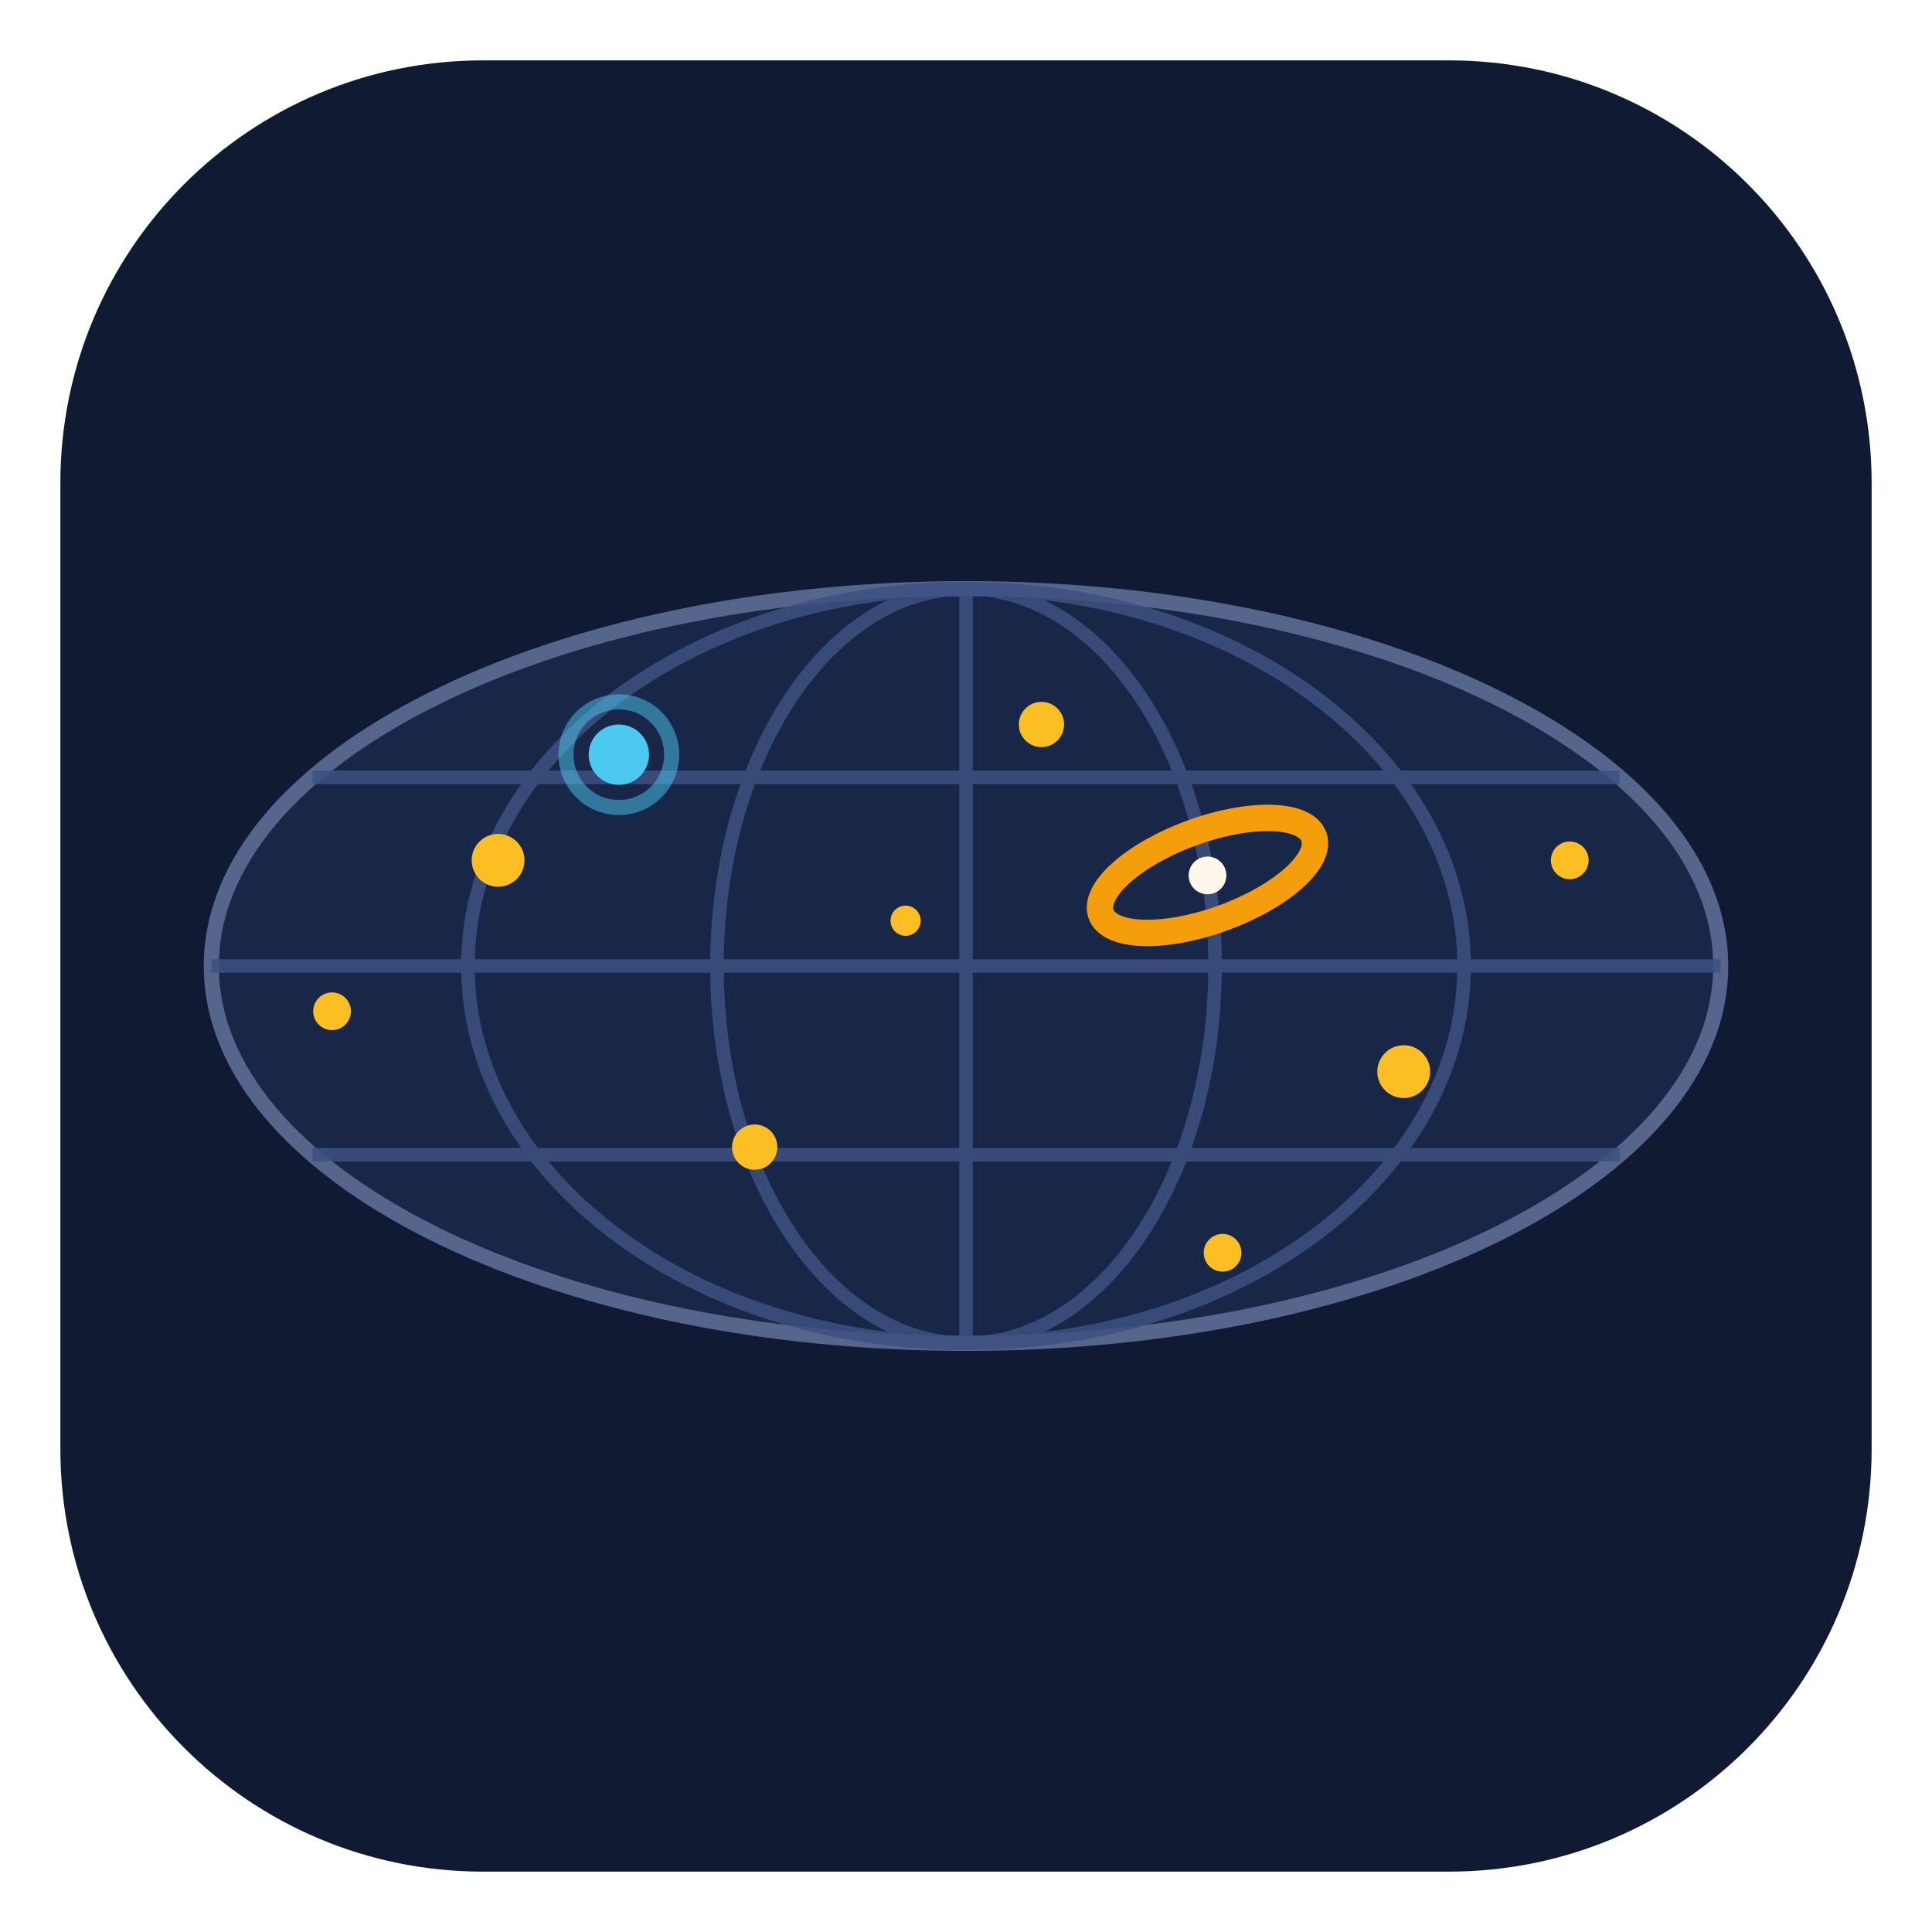
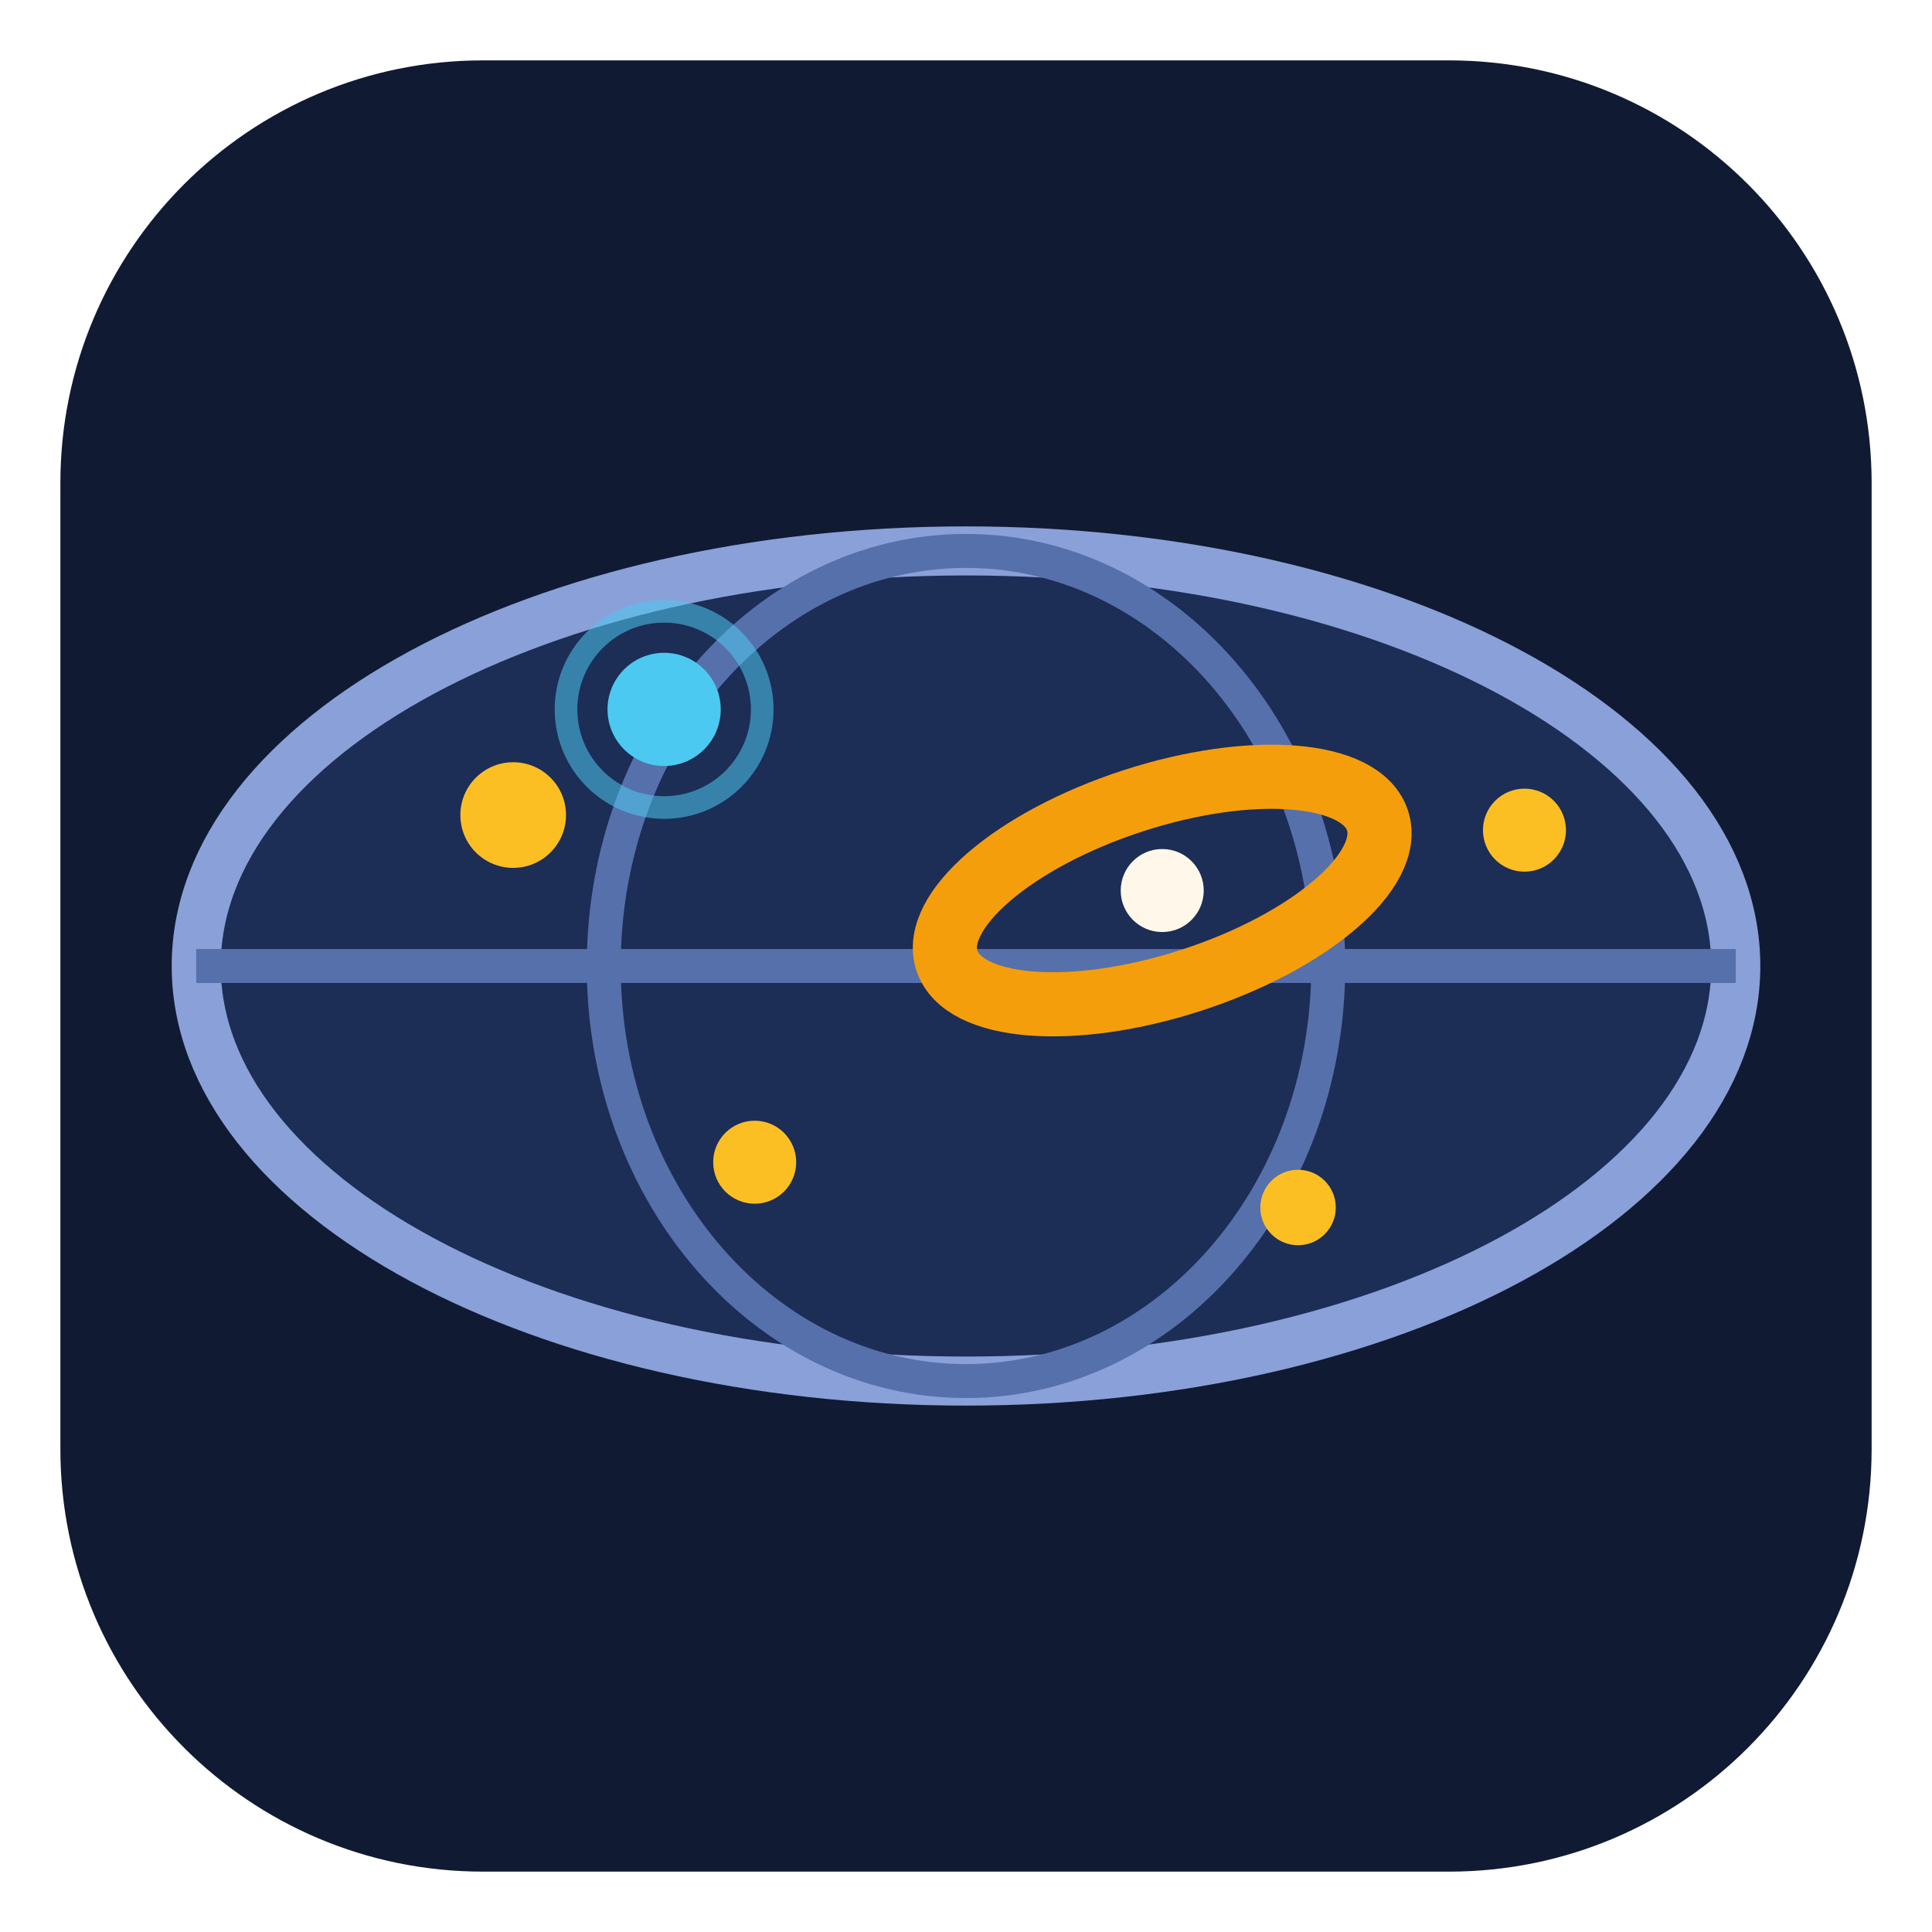
<svg xmlns="http://www.w3.org/2000/svg" viewBox="0 0 256 256">
  <rect x="8" y="8" width="240" height="240" rx="56" fill="#101a33" />
  <g transform="translate(128 128)">
-     <ellipse rx="100" ry="50" fill="#182648" stroke="#56658c" stroke-width="2" />
-     <g fill="none" stroke="#3d5080" stroke-width="1.8" opacity=".85">
-       <ellipse rx="66" ry="50" />
-       <ellipse rx="33" ry="50" />
-       <line x1="0" y1="-50" x2="0" y2="50" />
-       <line x1="-100" y1="0" x2="100" y2="0" />
-       <line x1="-86.6" y1="-25" x2="86.6" y2="-25" />
-       <line x1="-86.6" y1="25" x2="86.6" y2="25" />
+     <ellipse rx="102" ry="55" fill="#1c2d56" stroke="#8aa0d8" stroke-width="6.5" />
+     <g fill="none" stroke="#5670ab" stroke-width="4.5">
+       <ellipse rx="48" ry="55" />
+       <line x1="-102" y1="0" x2="102" y2="0" />
    </g>
    <g fill="#fbbf24">
-       <circle cx="-62" cy="-14" r="3.5" />
-       <circle cx="-28" cy="24" r="3" />
-       <circle cx="10" cy="-32" r="3" />
-       <circle cx="58" cy="14" r="3.5" />
-       <circle cx="80" cy="-14" r="2.5" />
-       <circle cx="-84" cy="6" r="2.5" />
-       <circle cx="34" cy="38" r="2.5" />
-       <circle cx="-8" cy="-6" r="2" />
+       <circle cx="-60" cy="-20" r="7" />
+       <circle cx="-28" cy="26" r="5.5" />
+       <circle cx="74" cy="-18" r="5.5" />
+       <circle cx="44" cy="32" r="5" />
    </g>
-     <g transform="translate(32 -12) rotate(-20)" fill="none">
-       <ellipse rx="15" ry="6" stroke="#f59e0b" stroke-width="3.5" />
+     <g transform="translate(26 -10) rotate(-18)" fill="none">
+       <ellipse rx="30" ry="12.5" stroke="#f59e0b" stroke-width="8.5" />
    </g>
-     <circle cx="32" cy="-12" r="2.5" fill="#fff8ea" />
-     <circle cx="-46" cy="-28" r="7" fill="none" stroke="#4cc9f0" stroke-width="2" opacity=".5" />
-     <circle cx="-46" cy="-28" r="4" fill="#4cc9f0" />
+     <circle cx="26" cy="-10" r="5.5" fill="#fff8ea" />
+     <circle cx="-40" cy="-34" r="13" fill="none" stroke="#4cc9f0" stroke-width="3" opacity=".55" />
+     <circle cx="-40" cy="-34" r="7.5" fill="#4cc9f0" />
  </g>
</svg>
